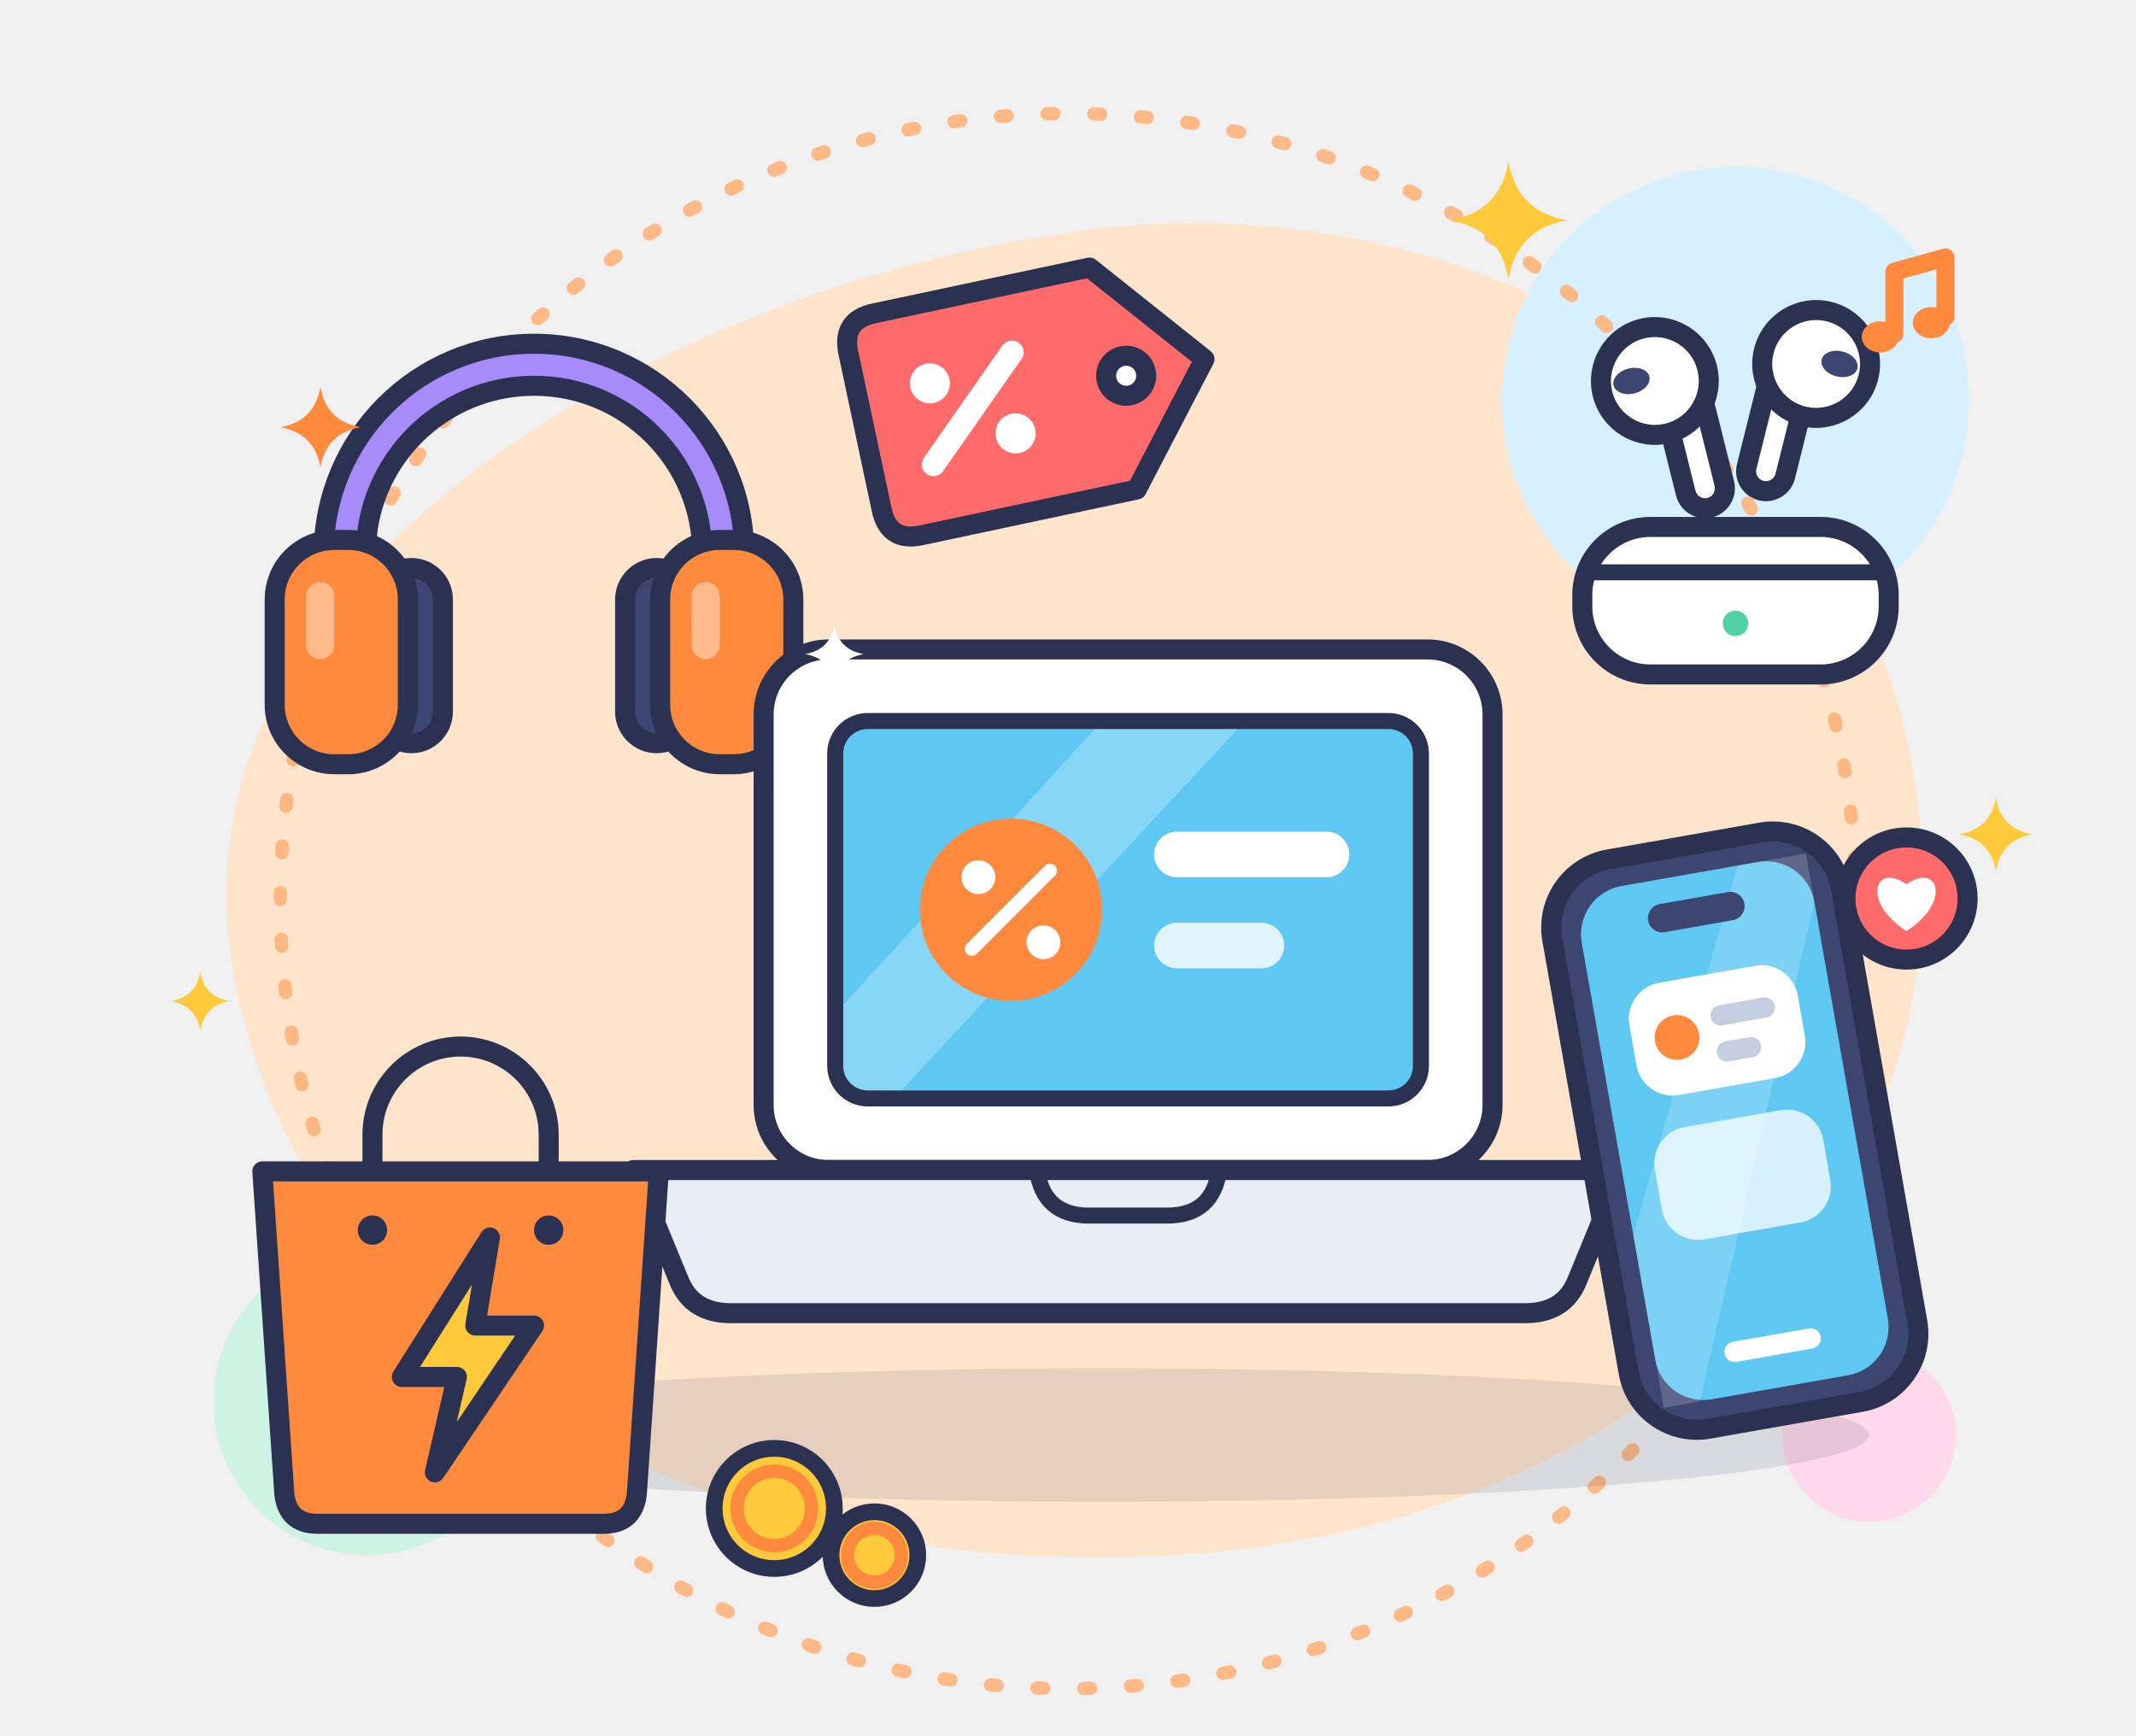
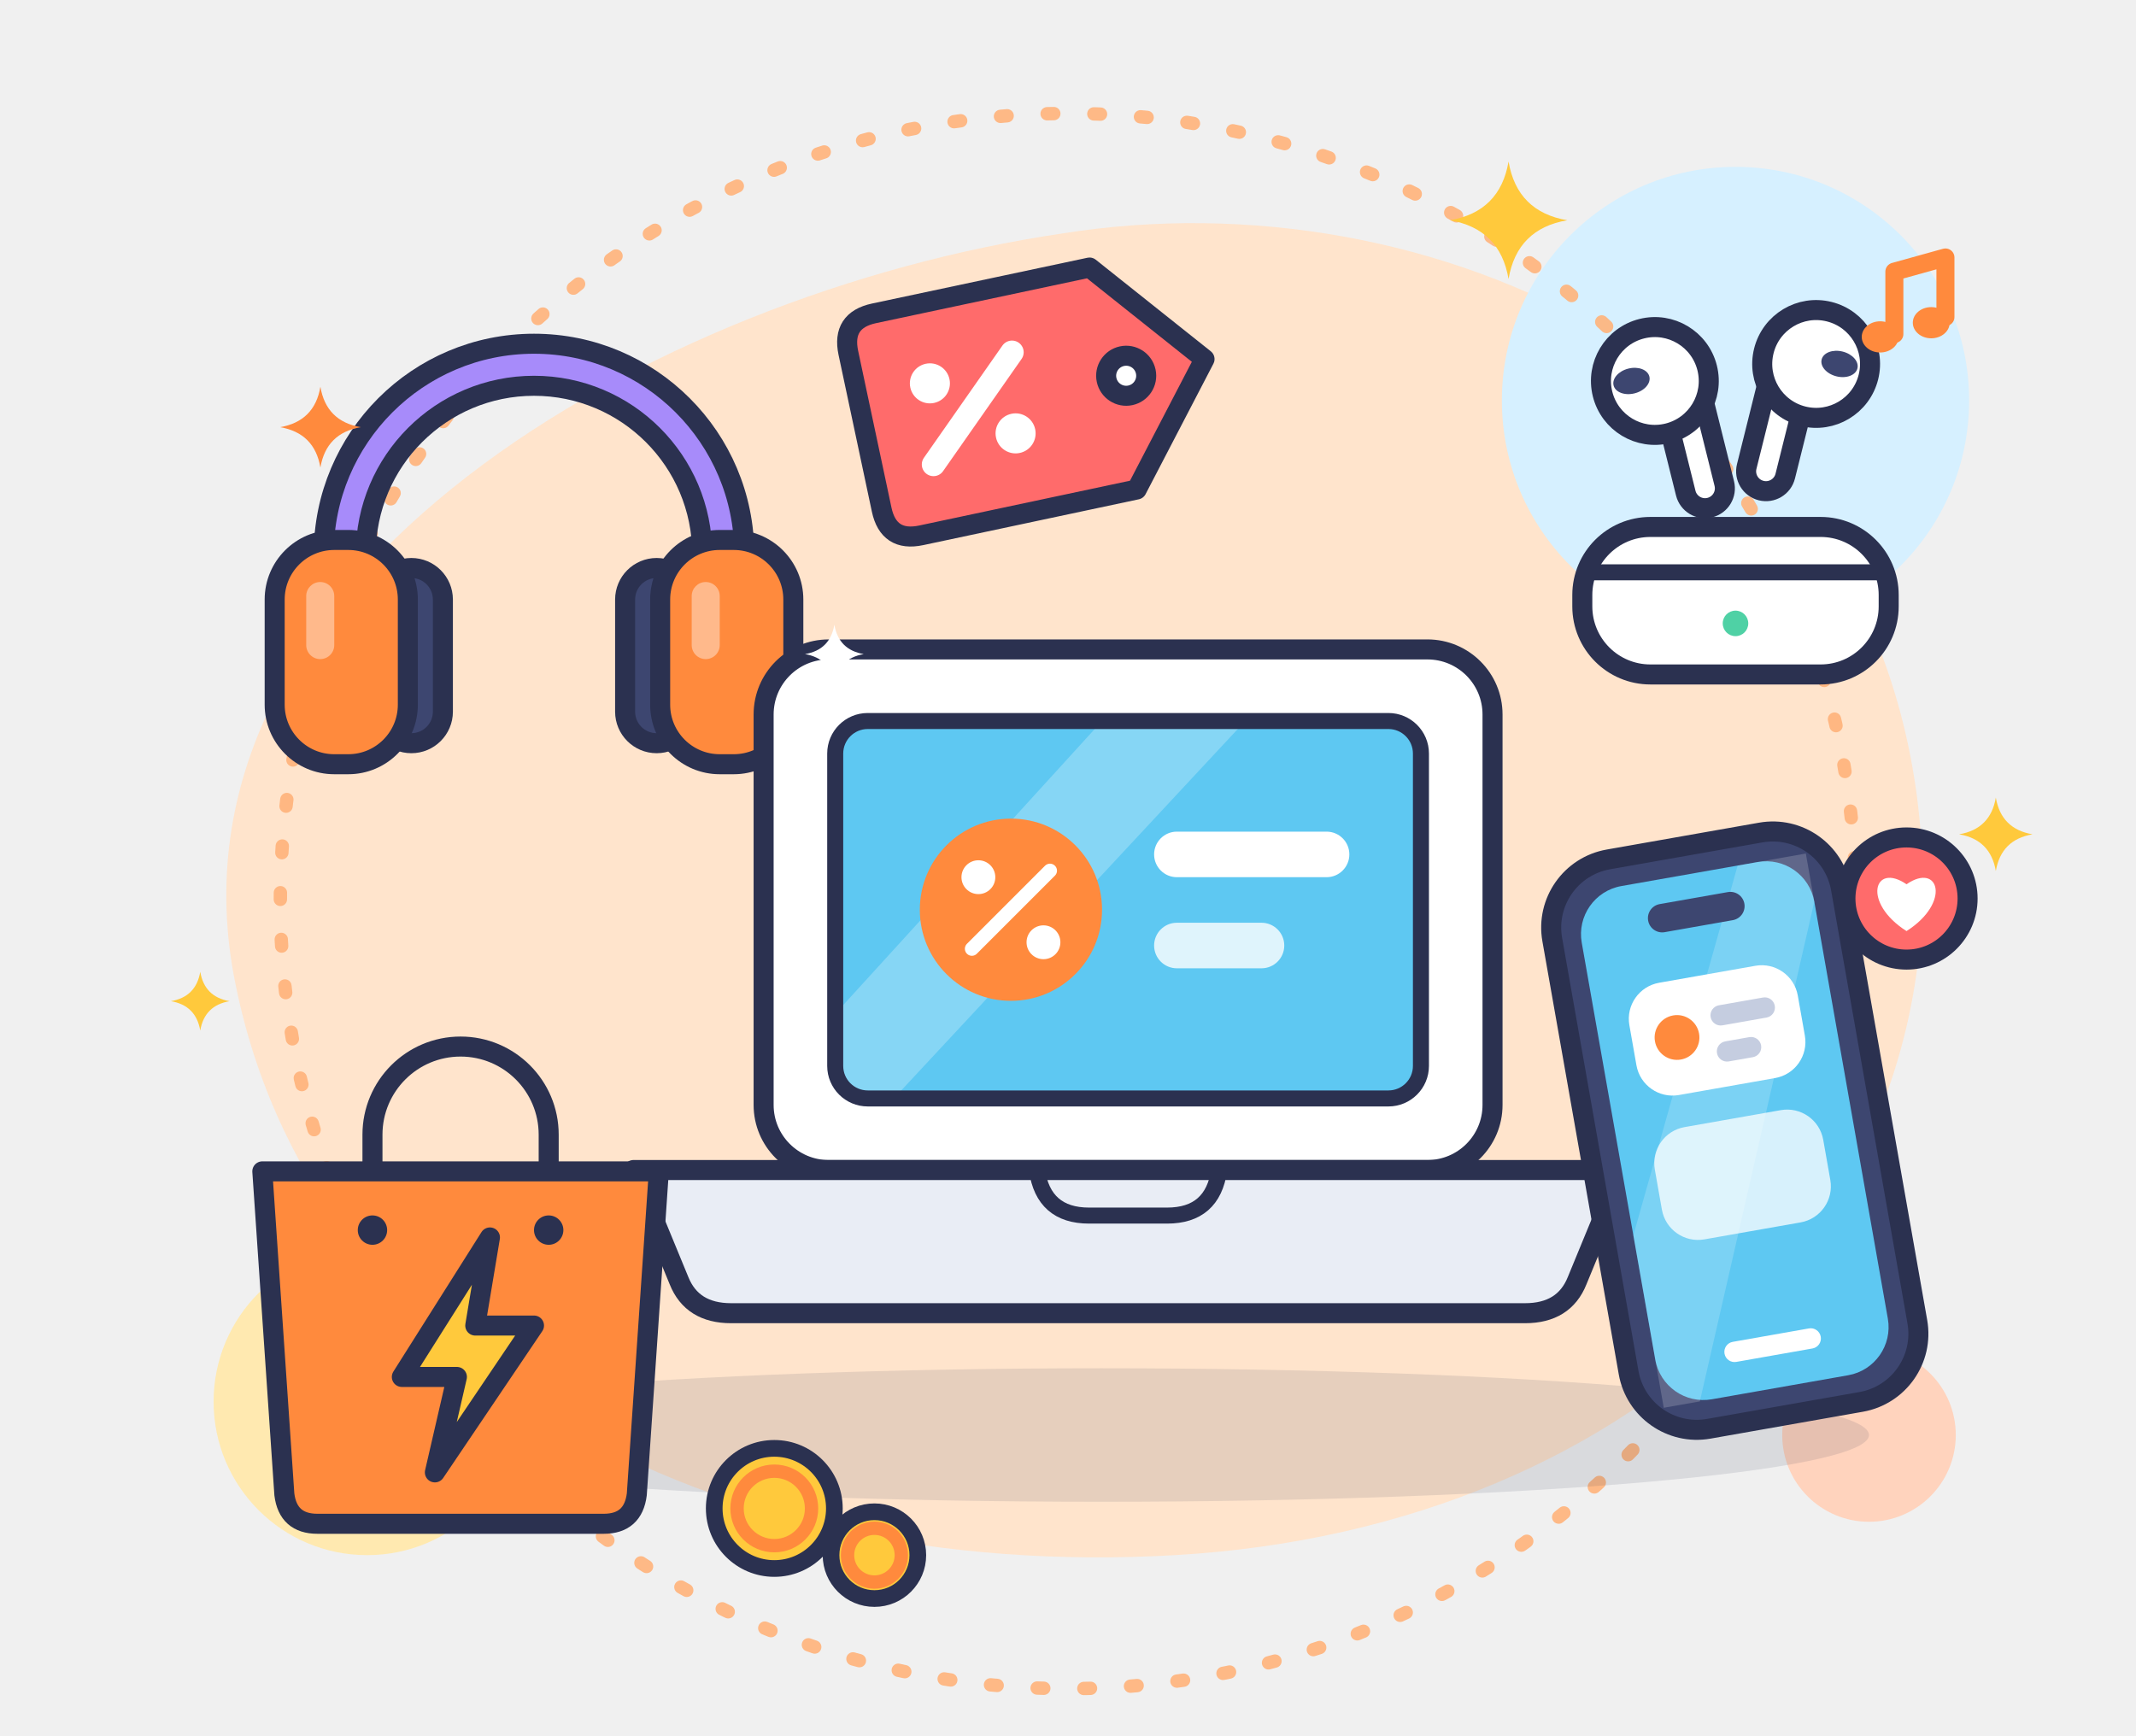
<svg xmlns="http://www.w3.org/2000/svg" viewBox="0 0 640 520">
  <path d="M318 70 C430 52 556 112 574 236 C592 362 492 458 352 466 C214 474 92 410 70 292 C48 172 196 88 318 70Z" fill="#ffe4cc" />
  <circle cx="520" cy="120" r="70" fill="#d6f0ff" />
-   <circle cx="110" cy="420" r="46" fill="#cdf3e4" />
-   <circle cx="560" cy="430" r="26" fill="#ffd9ea" />
+   <circle cx="110" cy="420" r="46" fill="#ffe9b0" />
+   <circle cx="560" cy="430" r="26" fill="#ffd3bd" />
  <g fill="none" stroke="#ffb27a" stroke-width="4" stroke-dasharray="2 12" stroke-linecap="round" opacity=".9">
    <circle cx="320" cy="270" r="236" />
  </g>
  <ellipse cx="330" cy="430" rx="230" ry="20" fill="#2b3150" opacity=".12" />
  <g transform="translate(55 61) scale(1.05)">
    <g fill="none" stroke="#2b3150" stroke-width="5.714" stroke-linecap="round" stroke-linejoin="round">
      <path d="M40 114 V100 A60 60 0 0 1 160 100 V114 H148 V100 A48 48 0 0 0 52 100 V114Z" fill="#a78bfa" />
      <rect x="56" y="104" width="18" height="50" rx="9" fill="#3d4670" />
      <rect x="126" y="104" width="18" height="50" rx="9" fill="#3d4670" />
      <rect x="26" y="96" width="38" height="64" rx="17" fill="#ff8a3d" />
      <rect x="136" y="96" width="38" height="64" rx="17" fill="#ff8a3d" />
      <rect x="35" y="108" width="8" height="22" rx="4" fill="#fff" opacity=".4" stroke="none" />
      <rect x="145" y="108" width="8" height="22" rx="4" fill="#fff" opacity=".4" stroke="none" />
    </g>
  </g>
  <g transform="translate(143 101) scale(1.95)">
    <g fill="none" stroke="#2b3150" stroke-width="3.077" stroke-linecap="round" stroke-linejoin="round">
      <rect x="44" y="48" width="112" height="80" rx="10" fill="#ffffff" />
      <rect x="55" y="59" width="90" height="58" rx="5" fill="#5ec8f2" stroke="none" />
      <path d="M55 104 L96 59 H118 L64 117 H55Z" fill="#fff" opacity=".25" stroke="none" />
      <circle cx="82" cy="88" r="14" fill="#ff8a3d" stroke="none" />
      <path d="M76 94 L88 82" stroke="#fff" stroke-width="2.154" />
      <circle cx="77" cy="83" r="2.6" fill="#fff" stroke="none" />
      <circle cx="87" cy="93" r="2.6" fill="#fff" stroke="none" />
      <rect x="104" y="76" width="30" height="7" rx="3.5" fill="#fff" stroke="none" />
      <rect x="104" y="90" width="20" height="7" rx="3.5" fill="#fff" stroke="none" opacity=".8" />
      <rect x="55" y="59" width="90" height="58" rx="5" stroke-width="2.462" />
      <path d="M24 128 H176 L169 145 Q167 150 161 150 H39 Q33 150 31 145Z" fill="#e9edf5" />
      <path d="M86 128 Q87 135 94 135 H106 Q113 135 114 128" stroke-width="2.462" />
    </g>
  </g>
  <g transform="translate(28 274) scale(1.1)">
    <g fill="none" stroke="#2b3150" stroke-width="5.455" stroke-linecap="round" stroke-linejoin="round">
      <path d="M76 86 V60 A24 24 0 0 1 124 60 V86" />
      <path d="M46 70 H154 L148 158 Q147 166 139 166 H61 Q53 166 52 158Z" fill="#ff8a3d" />
      <path d="M108 88 L84 126 H99 L93 152 L120 112 H104Z" fill="#ffc93c" />
      <circle cx="76" cy="86" r="4" fill="#2b3150" stroke="none" />
      <circle cx="124" cy="86" r="4" fill="#2b3150" stroke="none" />
    </g>
  </g>
  <g transform="translate(398 218) scale(1.22)">
    <g fill="none" stroke="#2b3150" stroke-width="4.918" stroke-linecap="round" stroke-linejoin="round">
      <g transform="rotate(-10 100 100)">
        <rect x="64" y="28" width="72" height="142" rx="17" fill="#3d4670" />
        <rect x="71" y="35" width="58" height="128" rx="12" fill="#5ec8f2" stroke="none" />
        <path d="M71 120 L112 35 H129 V47 L80 163 H71Z" fill="#fff" opacity=".18" stroke="none" />
        <rect x="88" y="41" width="24" height="7" rx="3.5" fill="#3d4670" stroke="none" />
        <rect x="79" y="60" width="42" height="28" rx="9" fill="#fff" stroke="none" />
        <circle cx="90" cy="74" r="5.5" fill="#ff8a3d" stroke="none" />
        <rect x="99" y="68" width="16" height="5" rx="2.5" fill="#c5cde0" stroke="none" />
        <rect x="99" y="77" width="11" height="5" rx="2.5" fill="#c5cde0" stroke="none" />
        <rect x="79" y="96" width="42" height="28" rx="9" fill="#fff" opacity=".75" stroke="none" />
        <rect x="88" y="150" width="24" height="5" rx="2.5" fill="#fff" stroke="none" />
      </g>
      <circle cx="142" cy="42" r="15" fill="#ff6b6b" />
      <path d="M142 50 C131 43 134 33 142 38.5 C150 33 153 43 142 50Z" fill="#fff" stroke="none" />
    </g>
  </g>
  <g transform="translate(435 61) scale(0.85)">
    <g fill="none" stroke="#2b3150" stroke-width="7.059" stroke-linecap="round" stroke-linejoin="round">
      <rect x="46" y="114" width="108" height="52" rx="24" fill="#ffffff" />
      <path d="M48 130 H152" stroke-width="5.647" />
      <circle cx="100" cy="148" r="4.5" fill="#4fd1a5" stroke="none" />
      <g transform="rotate(-14 74 64)">
        <rect x="73" y="62" width="14" height="48" rx="7" fill="#ffffff" />
        <circle cx="72" cy="62" r="19" fill="#ffffff" />
        <ellipse cx="64" cy="60" rx="6.5" ry="4.5" fill="#3d4670" stroke="none" />
      </g>
      <g transform="translate(200 -6) scale(-1 1)">
        <g transform="rotate(-14 74 64)">
          <rect x="73" y="62" width="14" height="48" rx="7" fill="#ffffff" />
          <circle cx="72" cy="62" r="19" fill="#ffffff" />
          <ellipse cx="64" cy="60" rx="6.5" ry="4.5" fill="#3d4670" stroke="none" />
        </g>
      </g>
      <path d="M156 46 V24 L174 19 V40" stroke="#ff8a3d" stroke-width="6.353" />
      <ellipse cx="151" cy="47" rx="6.5" ry="5.5" fill="#ff8a3d" stroke="none" />
      <ellipse cx="169" cy="42" rx="6.5" ry="5.5" fill="#ff8a3d" stroke="none" />
    </g>
  </g>
  <g transform="translate(312 118) rotate(-12)">
    <g fill="none" stroke="#2b3150" stroke-width="6" stroke-linecap="round" stroke-linejoin="round">
      <path d="M-44 -34 H22 L50 0 L22 34 H-44 Q-54 34 -54 24 V-24 Q-54 -34 -44 -34Z" fill="#ff6b6b" />
      <circle cx="26" cy="0" r="6" fill="#fff" />
      <path d="M-36 14 L-6 -14" stroke="#fff" stroke-width="7" />
      <circle cx="-32" cy="-10" r="6" fill="#fff" stroke="none" />
      <circle cx="-10" cy="10" r="6" fill="#fff" stroke="none" />
    </g>
  </g>
  <g fill="none" stroke="#2b3150" stroke-width="5" stroke-linecap="round" stroke-linejoin="round">
    <circle cx="232" cy="452" r="18" fill="#ffc93c" />
    <circle cx="232" cy="452" r="11.16" stroke="#ff8a3d" stroke-width="4" />
  </g>
  <g fill="none" stroke="#2b3150" stroke-width="5" stroke-linecap="round" stroke-linejoin="round">
    <circle cx="262" cy="466" r="13" fill="#ffc93c" />
    <circle cx="262" cy="466" r="8.06" stroke="#ff8a3d" stroke-width="4" />
  </g>
  <path d="M0 -11 Q1.6 -1.6 11 0 Q1.6 1.6 0 11 Q-1.6 1.6 -11 0 Q-1.6 -1.6 0 -11Z" transform="translate(452 66) scale(1.6)" fill="#ffc93c" />
  <path d="M0 -11 Q1.6 -1.6 11 0 Q1.6 1.6 0 11 Q-1.6 1.6 -11 0 Q-1.6 -1.6 0 -11Z" transform="translate(96 128) scale(1.1)" fill="#ff8a3d" />
  <path d="M0 -11 Q1.6 -1.6 11 0 Q1.6 1.6 0 11 Q-1.6 1.6 -11 0 Q-1.6 -1.6 0 -11Z" transform="translate(598 250) scale(1.0)" fill="#ffc93c" />
  <path d="M0 -11 Q1.6 -1.6 11 0 Q1.6 1.6 0 11 Q-1.6 1.6 -11 0 Q-1.6 -1.6 0 -11Z" transform="translate(250 196) scale(0.8)" fill="#fff" />
  <path d="M0 -11 Q1.6 -1.6 11 0 Q1.6 1.6 0 11 Q-1.6 1.6 -11 0 Q-1.6 -1.6 0 -11Z" transform="translate(60 300) scale(0.8)" fill="#ffc93c" />
</svg>
